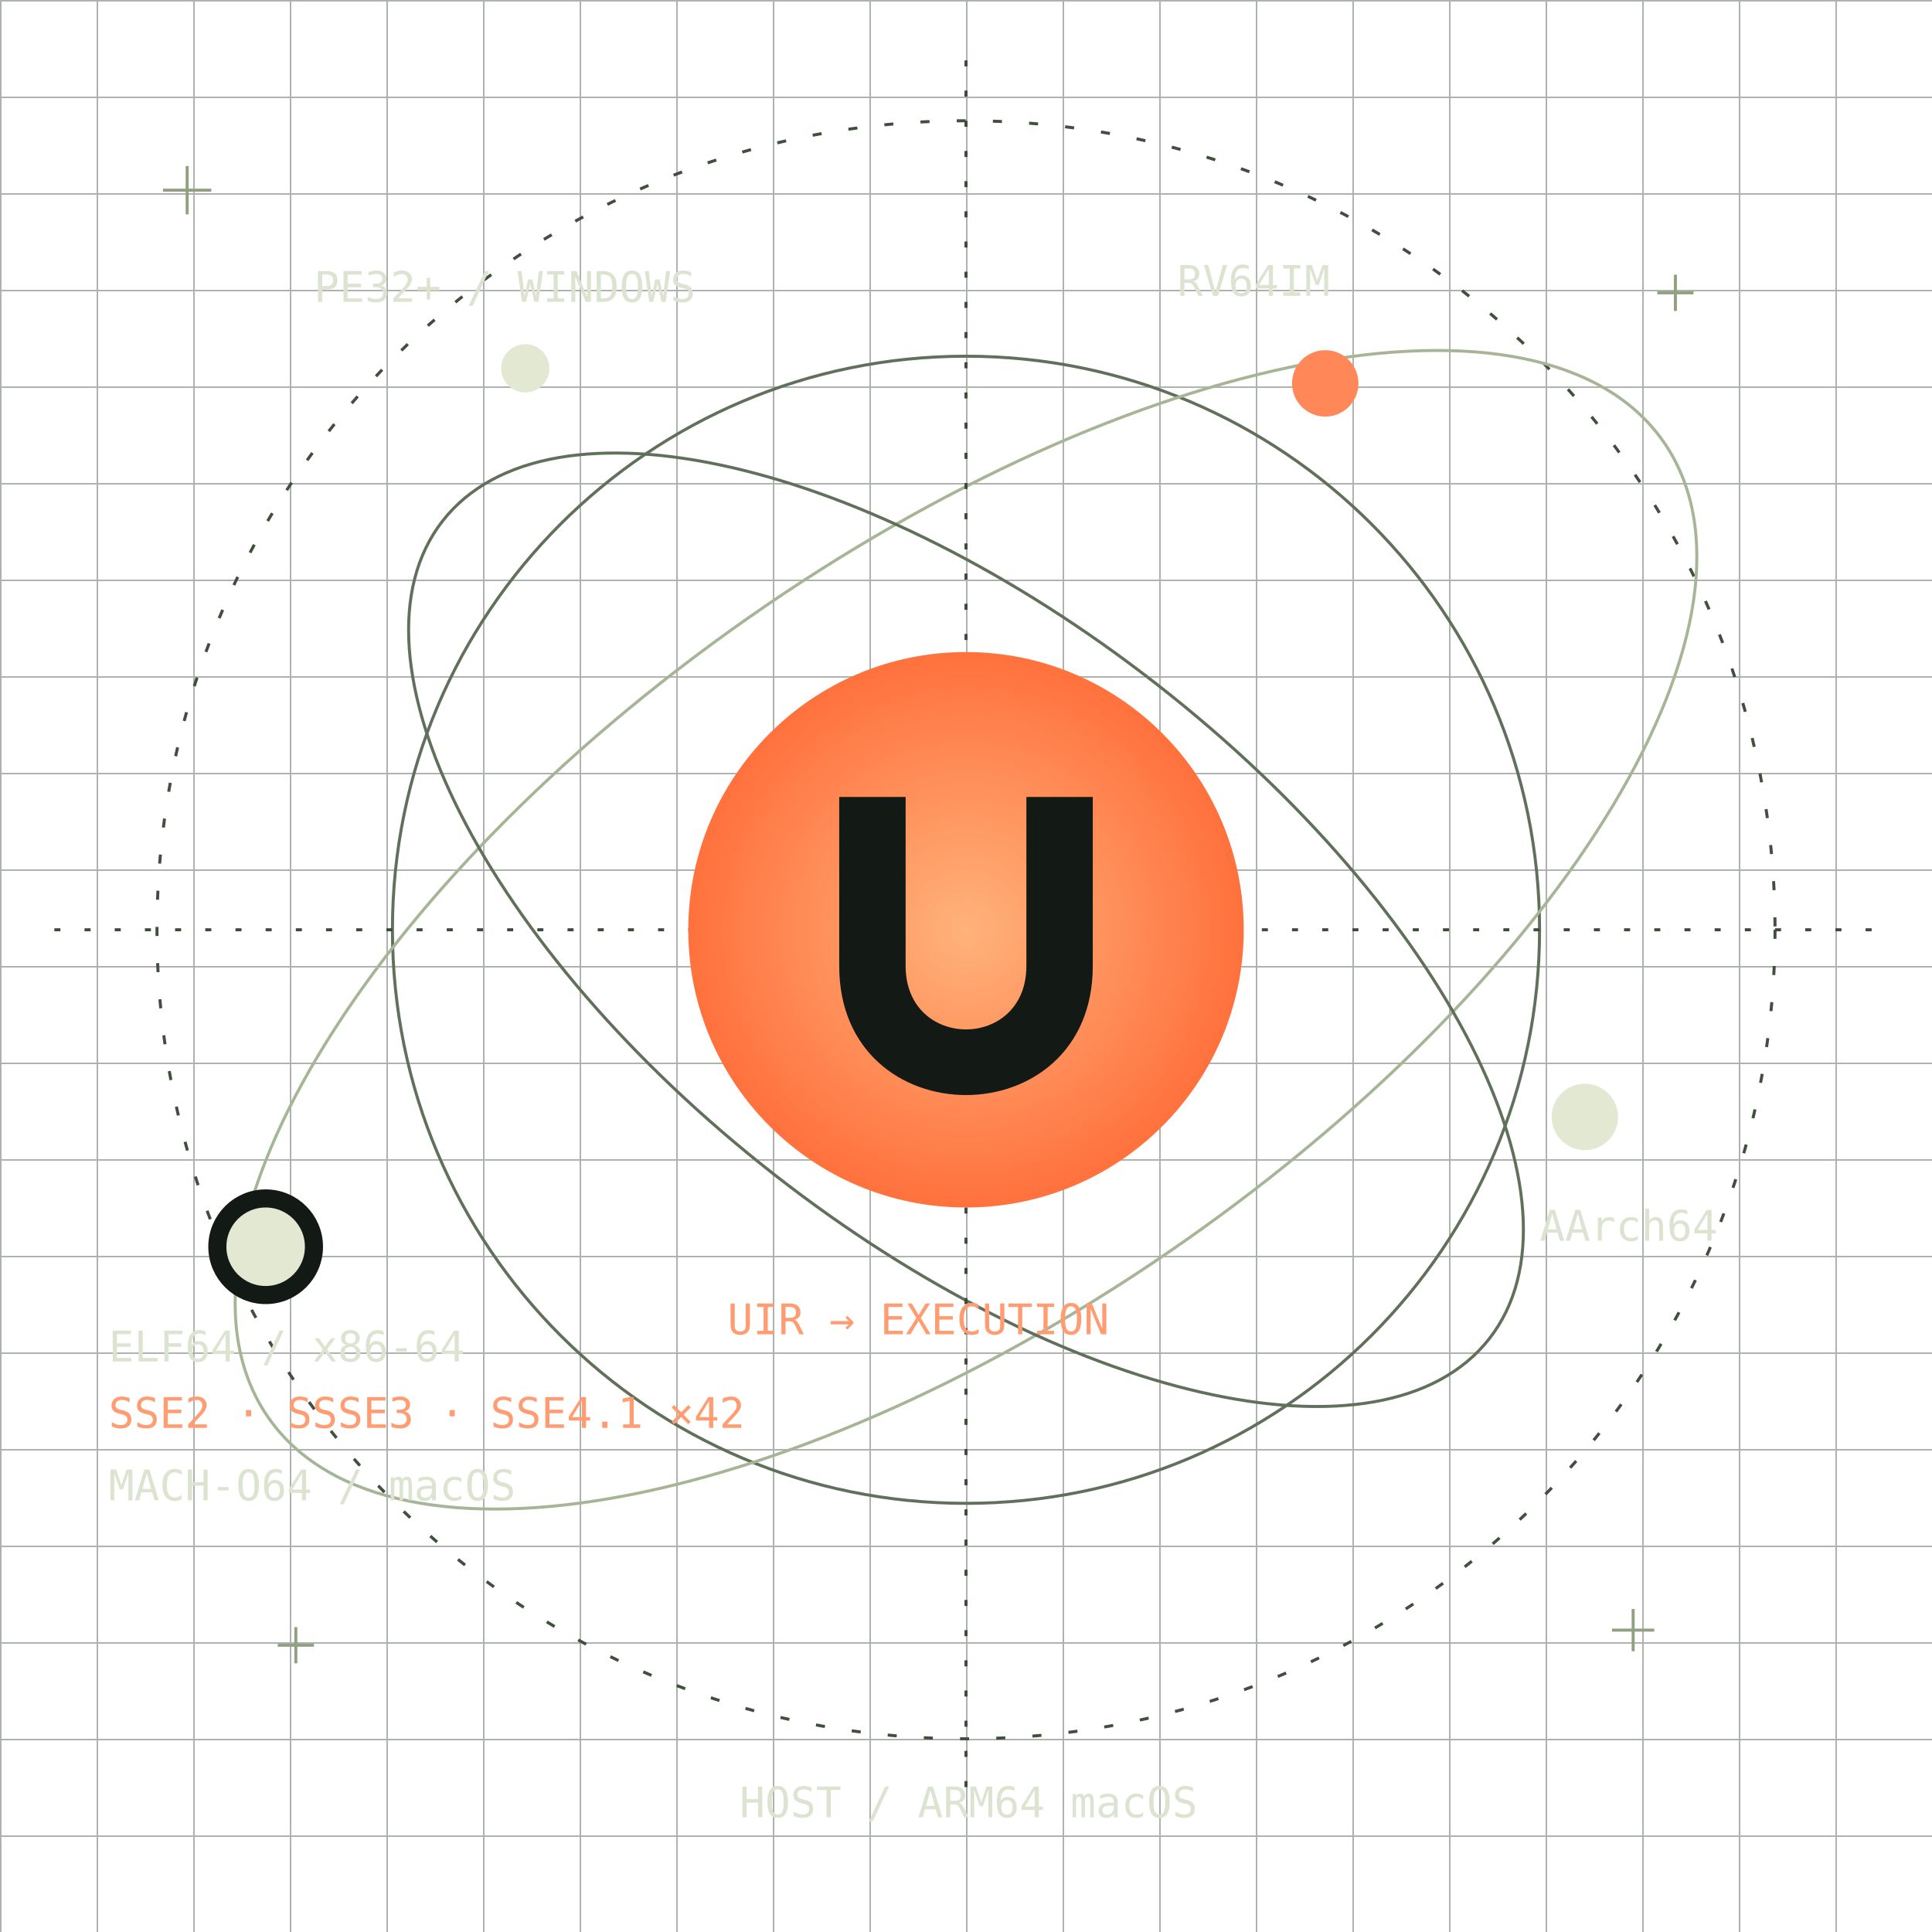
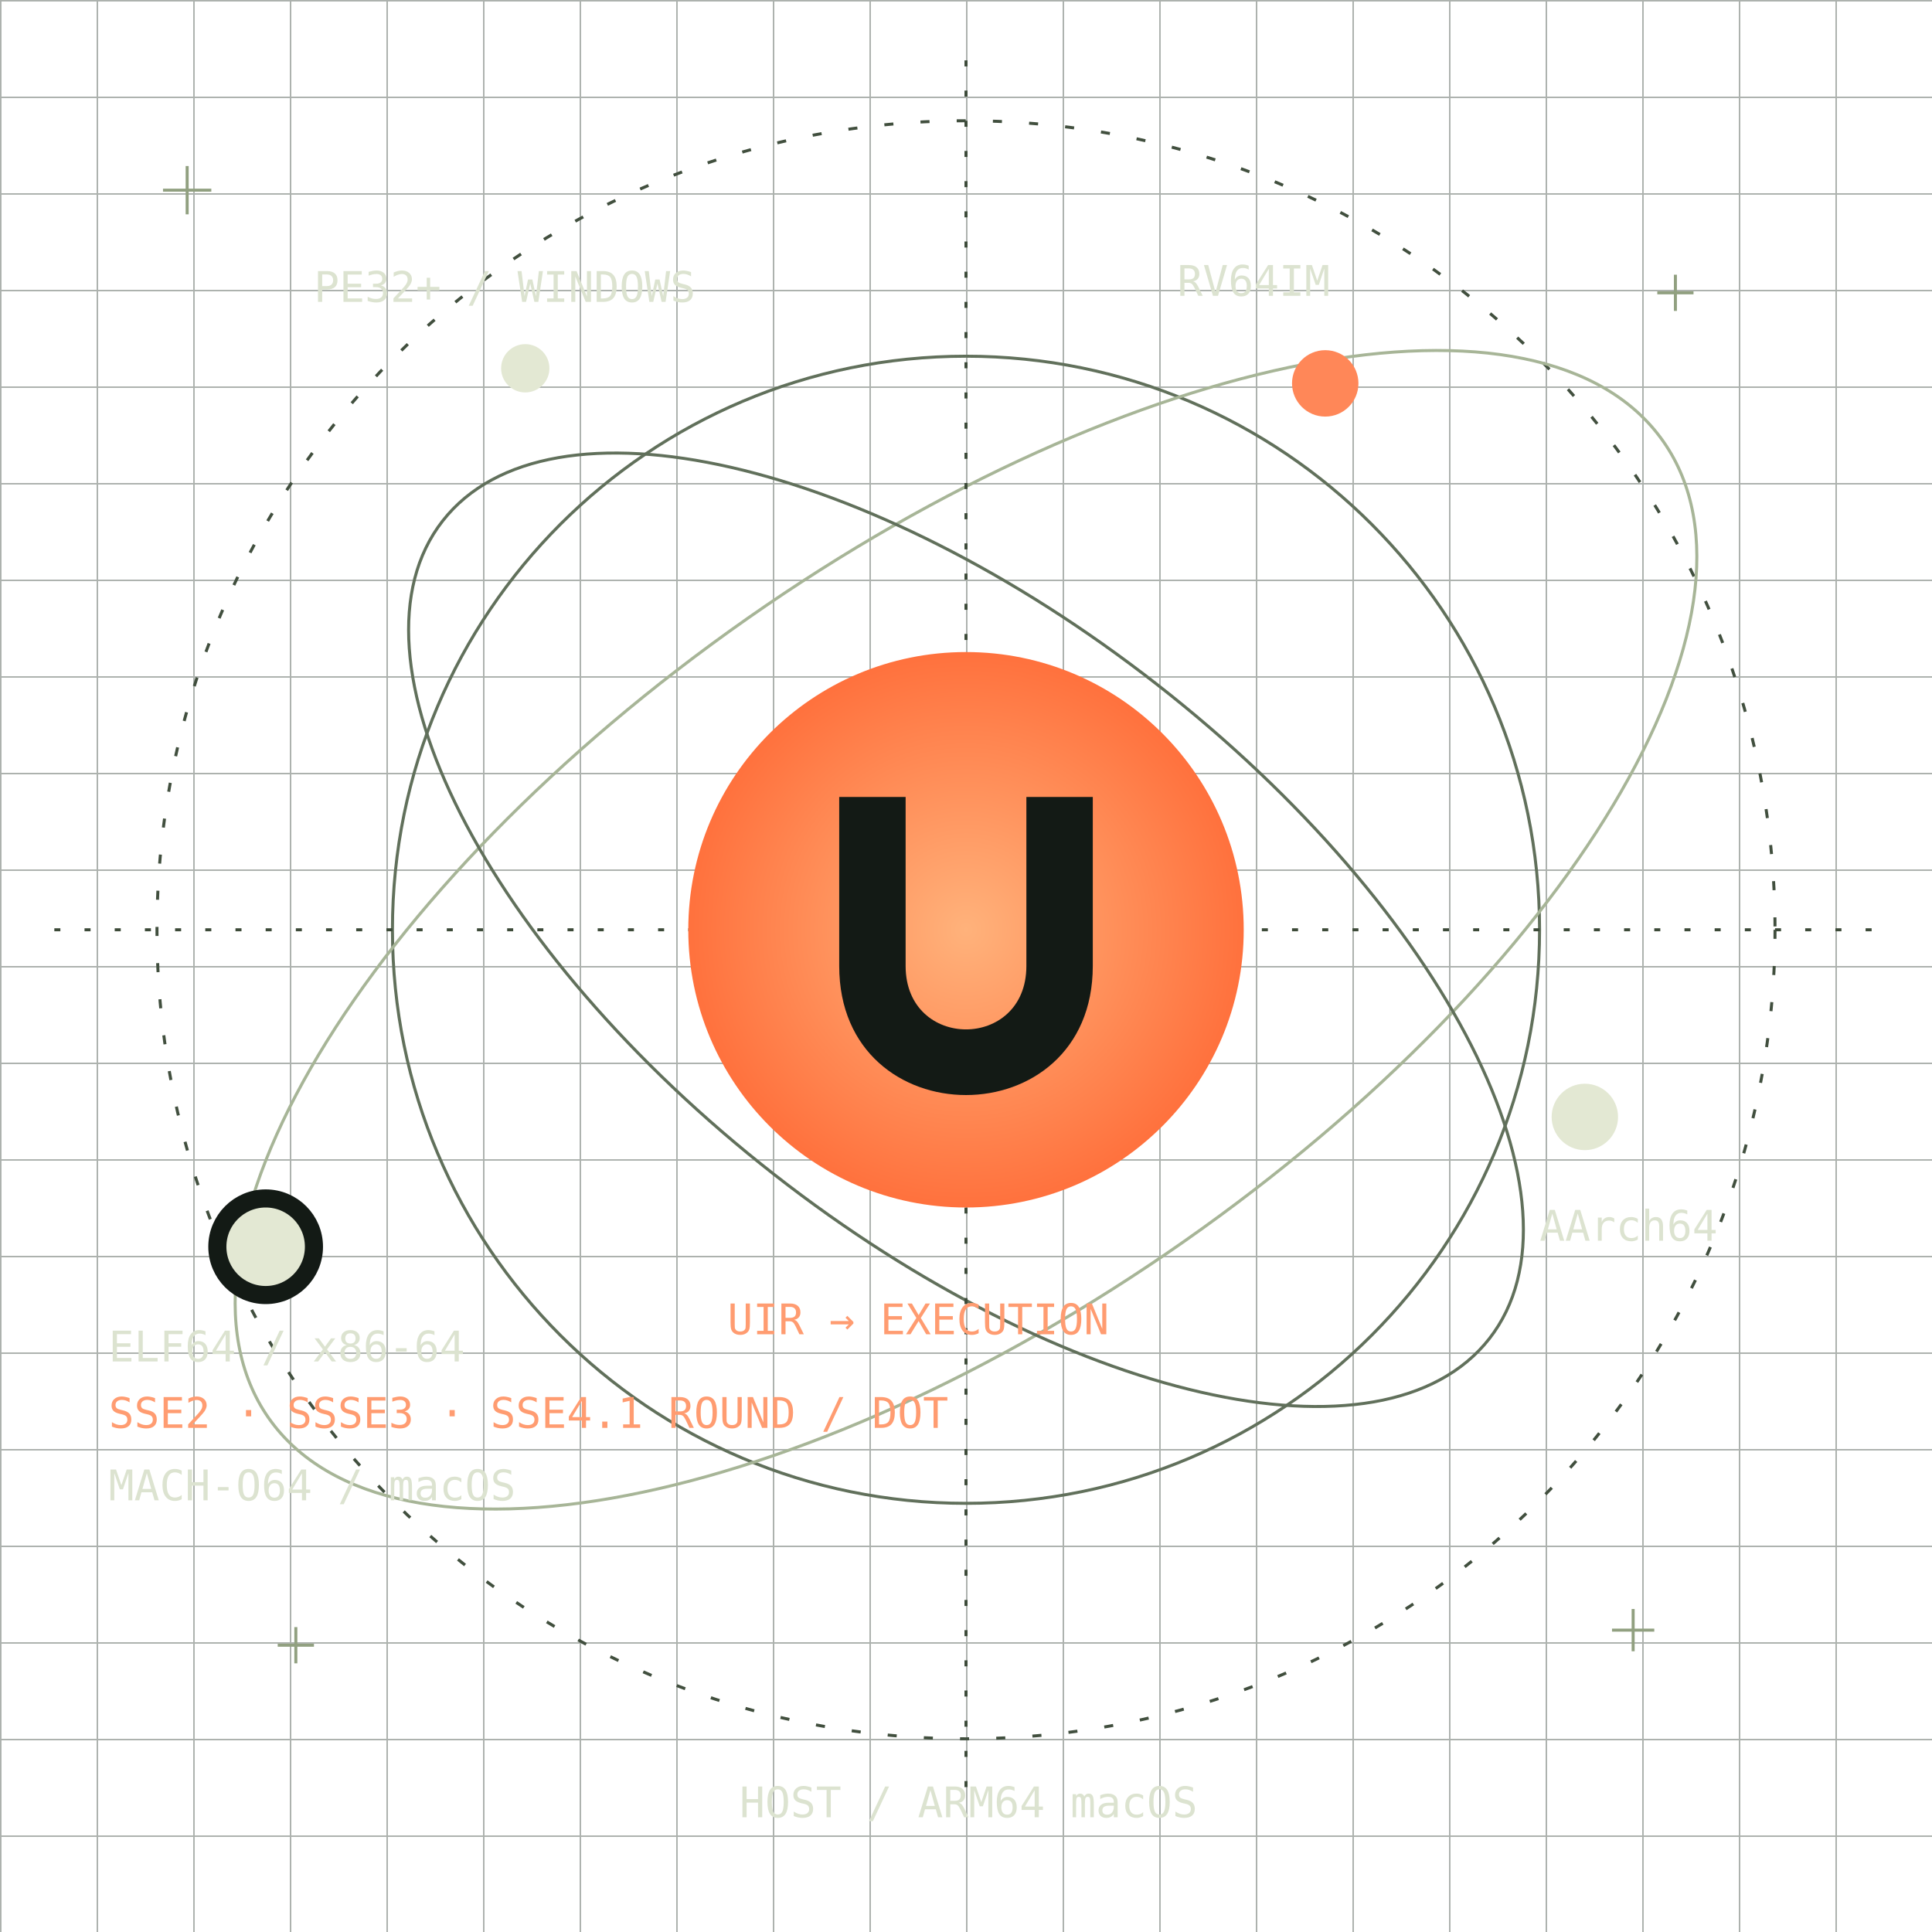
<svg xmlns="http://www.w3.org/2000/svg" width="640" height="640" viewBox="0 0 640 640" role="img" aria-labelledby="title desc">
  <style>
.orbit-trace{animation:scan 48s linear infinite}
.orbiter{animation:beacon 3.8s ease-in-out infinite}
.orbiter-b{animation-delay:-1.3s}
.orbiter-c{animation-delay:-2.6s}
@keyframes scan{to{stroke-dashoffset:-96}}
@keyframes beacon{0%,100%{opacity:1}50%{opacity:.42}}
@media(prefers-reduced-motion:reduce){.orbit-trace,.orbiter{animation:none}}
</style>
  <defs>
    <pattern id="g" width="32" height="32" patternUnits="userSpaceOnUse">
      <path d="M32 0H0V32" fill="none" stroke="#303c32" />
    </pattern>
    <radialGradient id="s">
      <stop stop-color="#ffb27b" />
      <stop offset="1" stop-color="#ff713d" />
    </radialGradient>
  </defs>
  <rect width="640" height="640" fill="url(#g)" opacity=".4" />
  <g transform="translate(320 308)" fill="none">
    <circle r="190" stroke="#61705b" />
    <circle class="orbit-trace" r="268" stroke="#414f3e" stroke-dasharray="3 9" />
    <ellipse rx="282" ry="126" transform="rotate(-35)" stroke="#a7b597" />
    <ellipse rx="220" ry="103" transform="rotate(38)" stroke="#61705b" />
    <path d="M-302 0H302M0-288V288" stroke="#3c4a38" stroke-dasharray="2 8" />
    <circle r="92" fill="url(#s)" />
    <path d="M-42-44H-20V12C-20 40 20 40 20 12V-44H42V12C42 69-42 69-42 12Z" fill="#131a15" />
    <circle class="orbiter orbiter-a" cx="-232" cy="105" r="16" fill="#e3e8d3" stroke="#131a15" stroke-width="6" />
    <circle class="orbiter orbiter-b" cx="119" cy="-181" r="11" fill="#ff8758" />
    <circle class="orbiter orbiter-c" cx="205" cy="62" r="11" fill="#e3e8d3" />
    <circle class="orbiter" cx="-146" cy="-186" r="8" fill="#e3e8d3" />
  </g>
  <g font-family="monospace" font-size="14" fill="#dce3d0">
    <text x="36" y="451">ELF64 / x86-64</text>
-     <text x="36" y="473" fill="#ff9c71">SSE2 · SSSE3 · SSE4.1 ×42</text>
+     <text x="36" y="473" fill="#ff9c71">SSE2 · SSSE3 · SSE4.1 ROUND / DOT</text>
    <text x="390" y="98">RV64IM</text>
    <text x="510" y="411">AArch64</text>
    <text x="104" y="100">PE32+ / WINDOWS</text>
    <text x="36" y="497">MACH-O64 / macOS</text>
    <text x="241" y="442" fill="#ff9c71">UIR → EXECUTION</text>
    <text x="245" y="602">HOST / ARM64 macOS</text>
  </g>
  <g stroke="#91a080">
    <path d="M62 55V71M54 63H70M555 91V103M549 97H561M541 533V547M534 540H548M98 539V551M92 545H104" />
  </g>
</svg>
